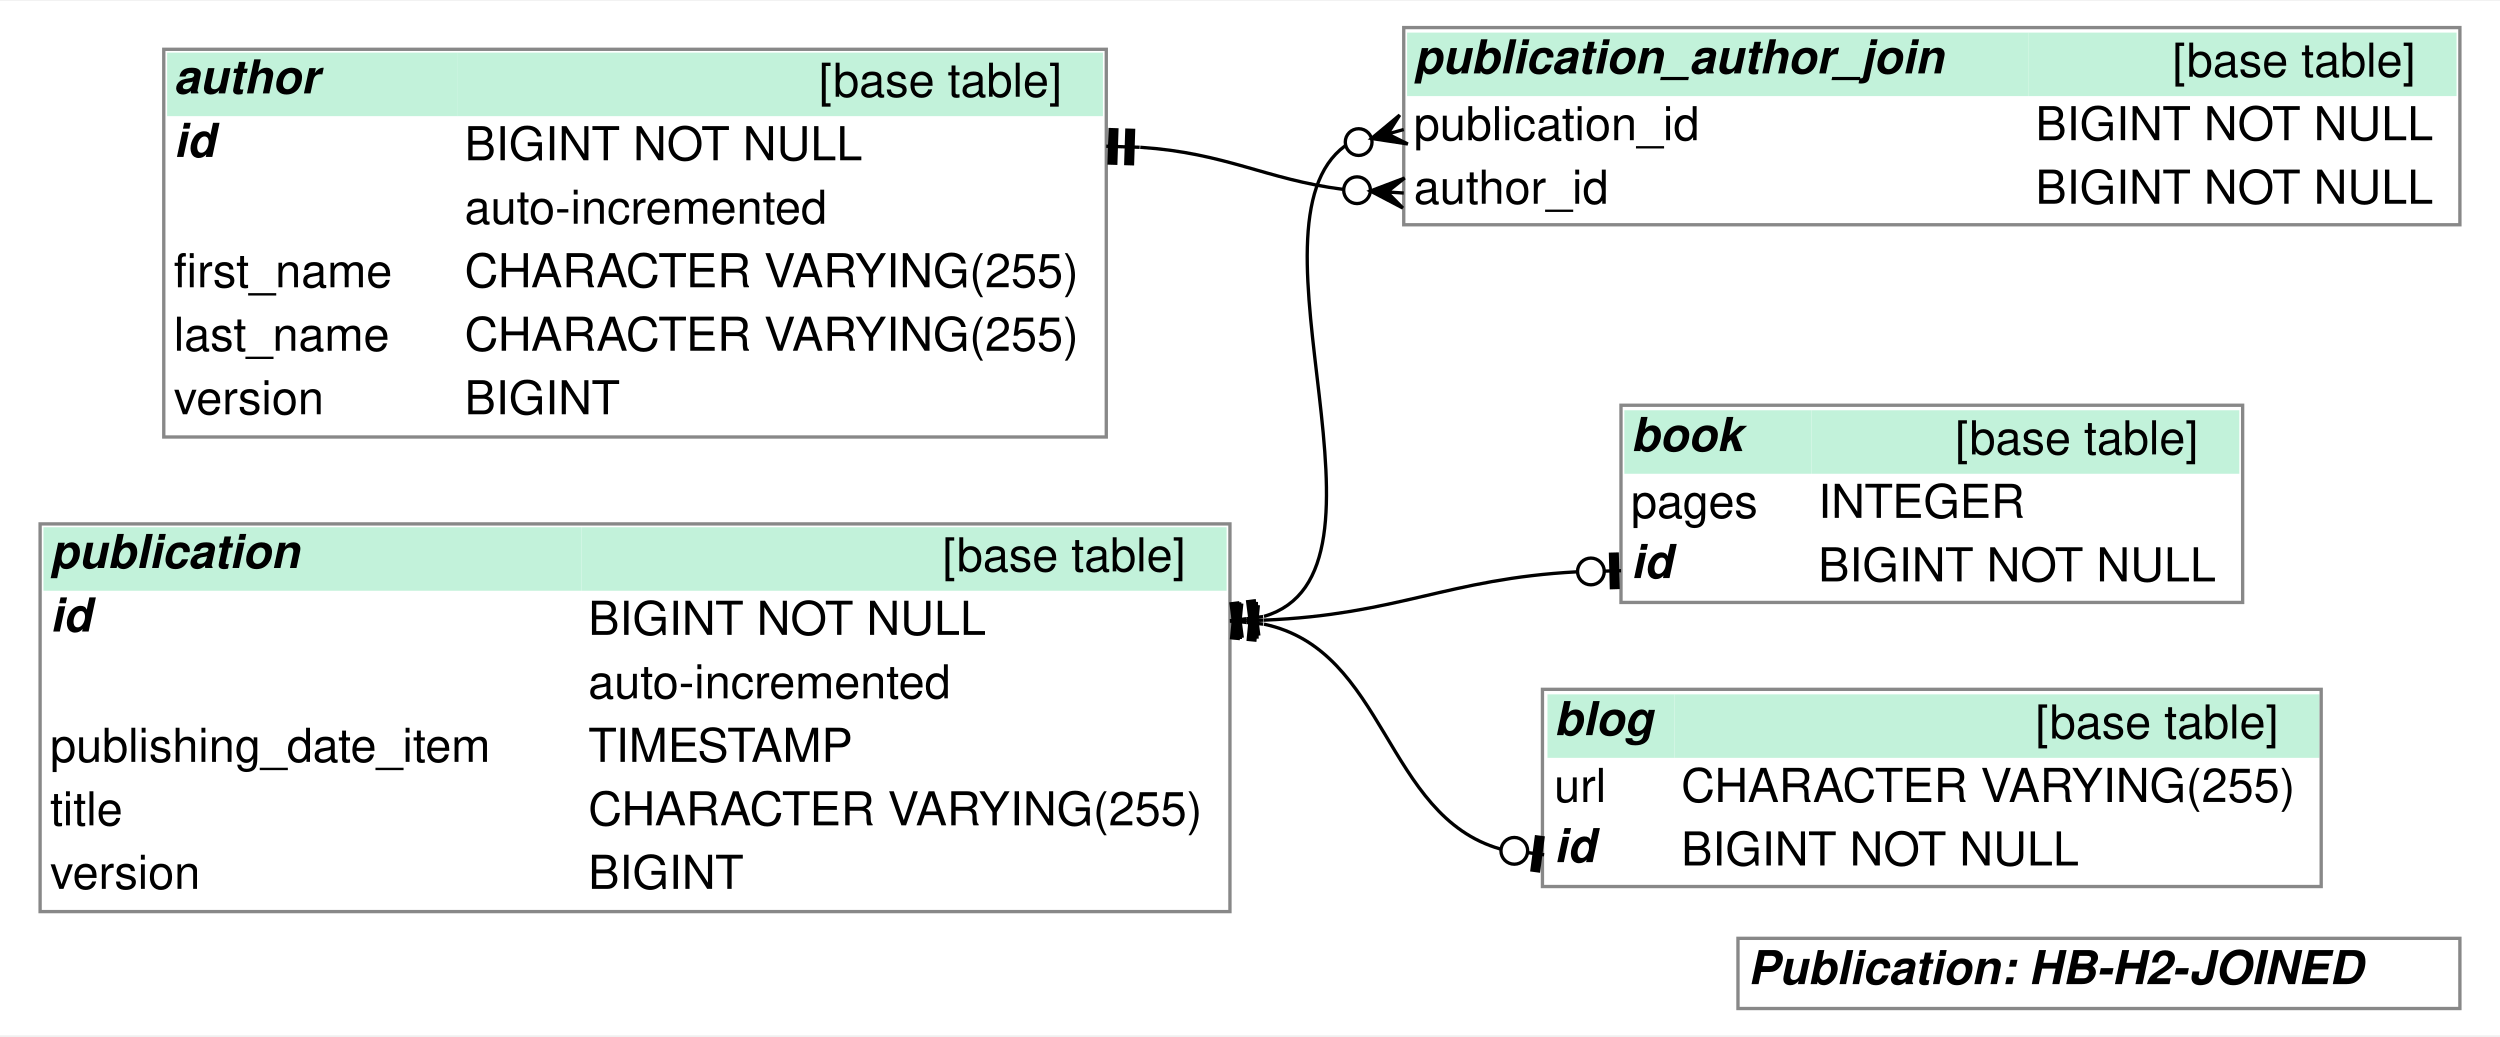
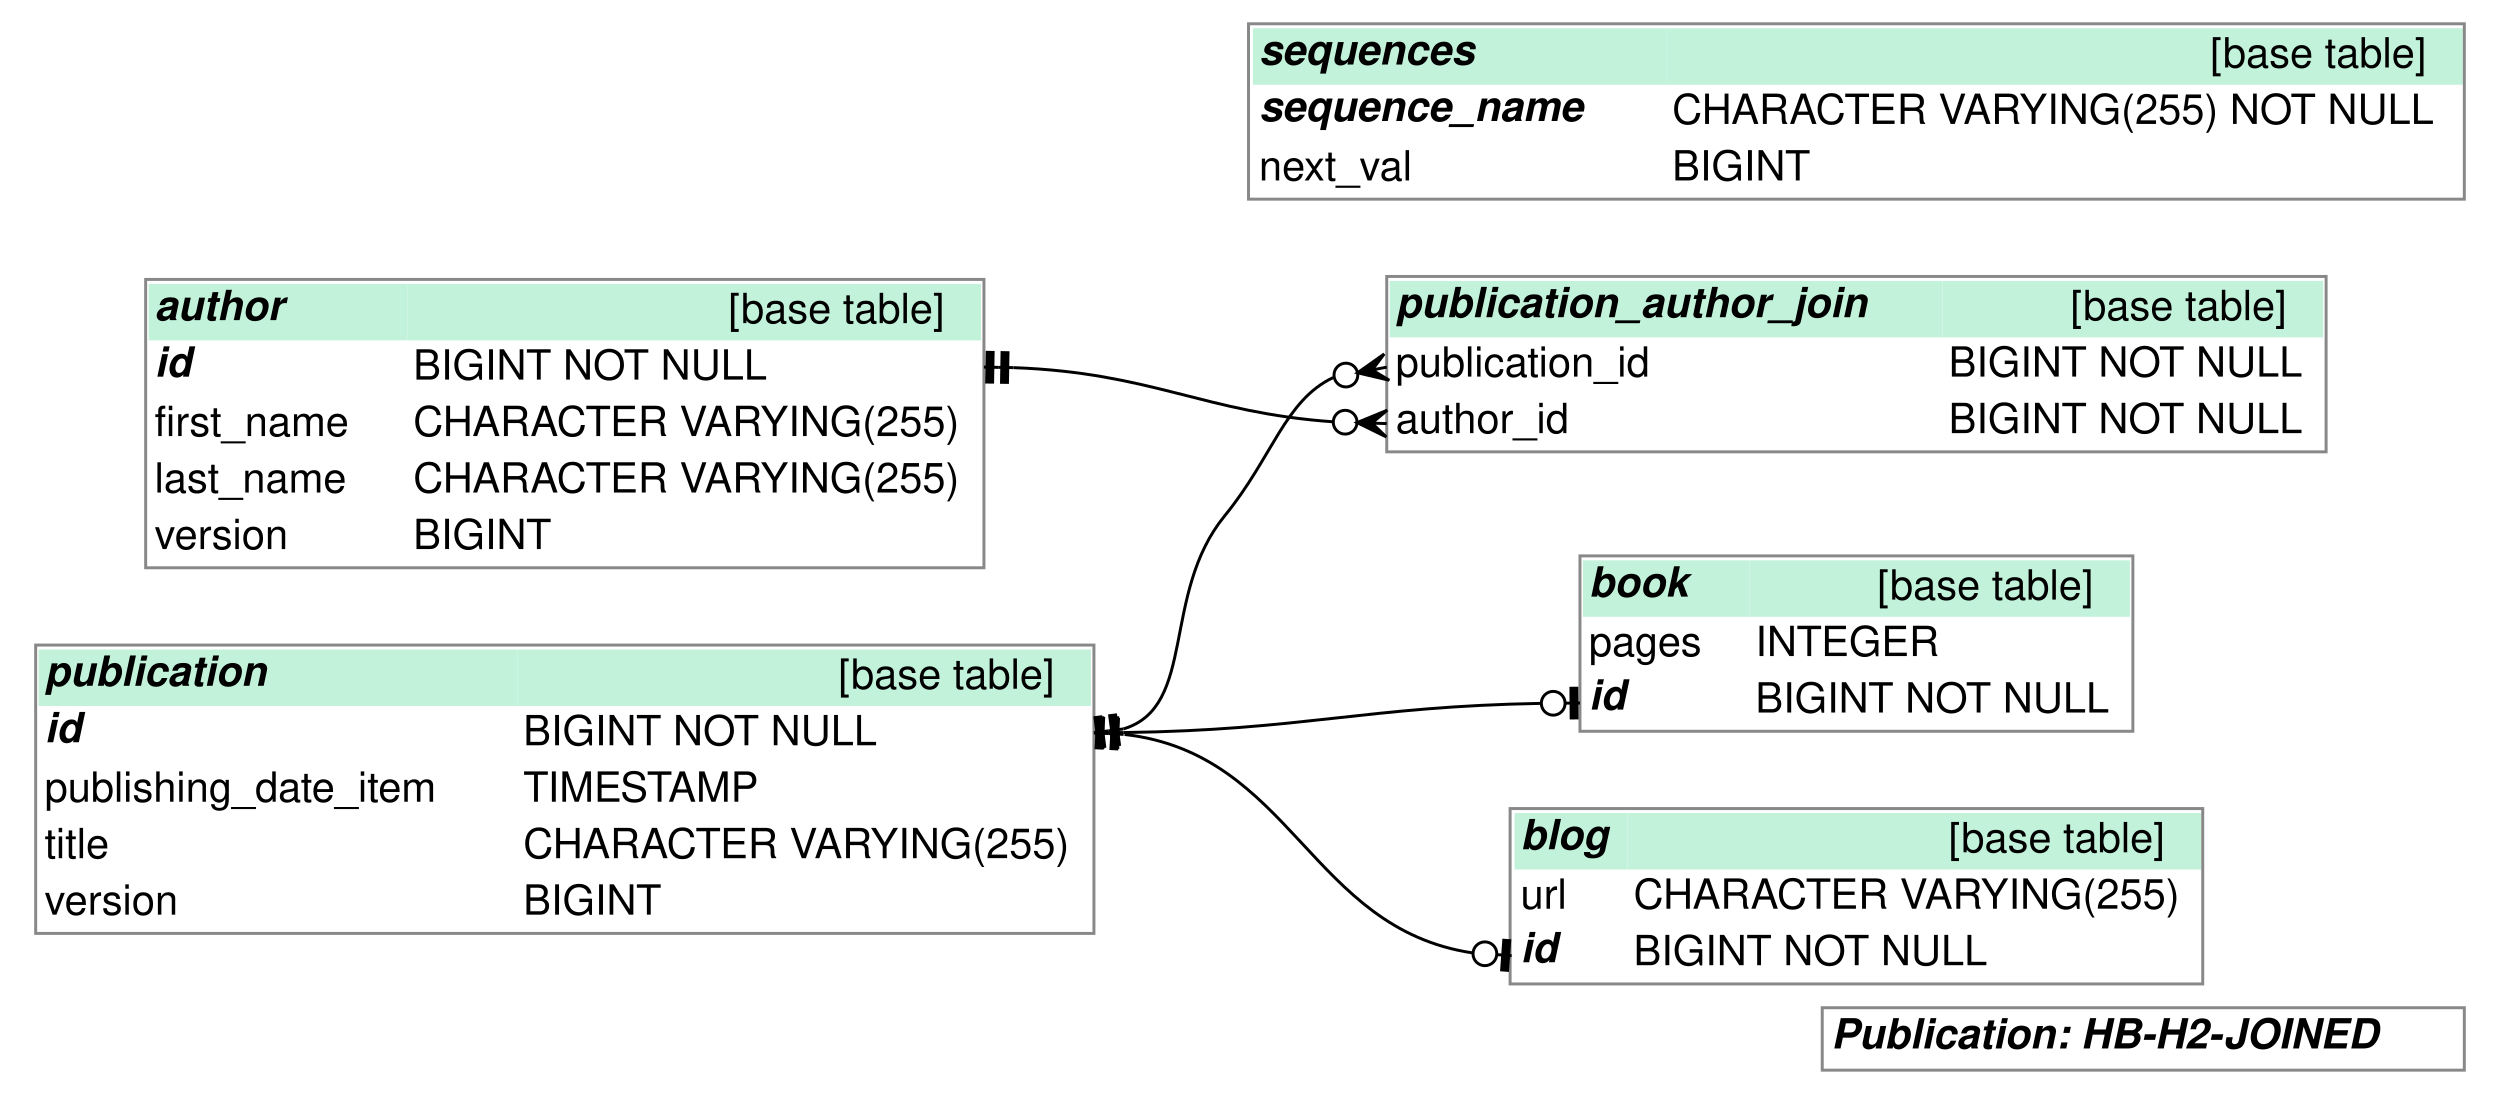
- <svg xmlns="http://www.w3.org/2000/svg" width="748pt" height="310pt" viewBox="0.00 0.00 748.00 309.50">
-   <g id="graph0" class="graph" transform="scale(1 1) rotate(0) translate(4 305.5)">
-     <polygon fill="white" stroke="transparent" points="-4,4 -4,-305.5 744,-305.5 744,4 -4,4" />
-     <text text-anchor="start" x="519" y="-11.3" font-family="Helvetica,sans-Serif" font-weight="bold" font-style="italic" font-size="14.00">Publication: HB-H2-JOINED</text>
-     <polygon fill="none" stroke="#888888" points="516,-4 516,-25 732,-25 732,-4 516,-4" />
+ <svg xmlns="http://www.w3.org/2000/svg" width="841pt" height="368pt" viewBox="0.00 0.00 841.00 368.00">
+   <g id="graph0" class="graph" transform="scale(1 1) rotate(0) translate(4 364)">
+     <polygon fill="white" stroke="transparent" points="-4,4 -4,-364 837,-364 837,4 -4,4" />
+     <text text-anchor="start" x="612" y="-11.3" font-family="Helvetica,sans-Serif" font-weight="bold" font-style="italic" font-size="14.00">Publication: HB-H2-JOINED</text>
+     <polygon fill="none" stroke="#888888" points="609,-4 609,-25 825,-25 825,-4 609,-4" />
    <g id="node1" class="node">
-       <polygon fill="#c2f2da" stroke="transparent" points="46,-271 46,-290 133,-290 133,-271 46,-271" />
-       <text text-anchor="start" x="48" y="-277.8" font-family="Helvetica,sans-Serif" font-weight="bold" font-style="italic" font-size="14.00">author</text>
-       <polygon fill="#c2f2da" stroke="transparent" points="133,-271 133,-290 326,-290 326,-271 133,-271" />
-       <text text-anchor="start" x="241" y="-276.8" font-family="Helvetica,sans-Serif" font-size="14.00">[base table]</text>
-       <text text-anchor="start" x="48" y="-258.8" font-family="Helvetica,sans-Serif" font-weight="bold" font-style="italic" font-size="14.00">id</text>
-       <text text-anchor="start" x="126" y="-257.8" font-family="Helvetica,sans-Serif" font-size="14.00"> </text>
-       <text text-anchor="start" x="135" y="-257.8" font-family="Helvetica,sans-Serif" font-size="14.00">BIGINT NOT NULL</text>
-       <text text-anchor="start" x="126" y="-238.8" font-family="Helvetica,sans-Serif" font-size="14.00"> </text>
-       <text text-anchor="start" x="135" y="-238.8" font-family="Helvetica,sans-Serif" font-size="14.00">auto-incremented</text>
-       <text text-anchor="start" x="48" y="-219.8" font-family="Helvetica,sans-Serif" font-size="14.00">first_name</text>
-       <text text-anchor="start" x="126" y="-219.8" font-family="Helvetica,sans-Serif" font-size="14.00"> </text>
-       <text text-anchor="start" x="135" y="-219.8" font-family="Helvetica,sans-Serif" font-size="14.00">CHARACTER VARYING(255)</text>
-       <text text-anchor="start" x="48" y="-200.8" font-family="Helvetica,sans-Serif" font-size="14.00">last_name</text>
-       <text text-anchor="start" x="126" y="-200.8" font-family="Helvetica,sans-Serif" font-size="14.00"> </text>
-       <text text-anchor="start" x="135" y="-200.8" font-family="Helvetica,sans-Serif" font-size="14.00">CHARACTER VARYING(255)</text>
-       <text text-anchor="start" x="48" y="-181.8" font-family="Helvetica,sans-Serif" font-size="14.00">version</text>
-       <text text-anchor="start" x="126" y="-181.8" font-family="Helvetica,sans-Serif" font-size="14.00"> </text>
-       <text text-anchor="start" x="135" y="-181.8" font-family="Helvetica,sans-Serif" font-size="14.00">BIGINT</text>
-       <polygon fill="none" stroke="#888888" points="45,-175 45,-291 327,-291 327,-175 45,-175" />
+       <polygon fill="#c2f2da" stroke="transparent" points="46,-249.5 46,-268.5 133,-268.5 133,-249.5 46,-249.5" />
+       <text text-anchor="start" x="48" y="-256.3" font-family="Helvetica,sans-Serif" font-weight="bold" font-style="italic" font-size="14.00">author</text>
+       <polygon fill="#c2f2da" stroke="transparent" points="133,-249.5 133,-268.5 326,-268.5 326,-249.5 133,-249.5" />
+       <text text-anchor="start" x="241" y="-255.3" font-family="Helvetica,sans-Serif" font-size="14.00">[base table]</text>
+       <text text-anchor="start" x="48" y="-237.3" font-family="Helvetica,sans-Serif" font-weight="bold" font-style="italic" font-size="14.00">id</text>
+       <text text-anchor="start" x="126" y="-236.3" font-family="Helvetica,sans-Serif" font-size="14.00"> </text>
+       <text text-anchor="start" x="135" y="-236.3" font-family="Helvetica,sans-Serif" font-size="14.00">BIGINT NOT NULL</text>
+       <text text-anchor="start" x="48" y="-217.3" font-family="Helvetica,sans-Serif" font-size="14.00">first_name</text>
+       <text text-anchor="start" x="126" y="-217.3" font-family="Helvetica,sans-Serif" font-size="14.00"> </text>
+       <text text-anchor="start" x="135" y="-217.3" font-family="Helvetica,sans-Serif" font-size="14.00">CHARACTER VARYING(255)</text>
+       <text text-anchor="start" x="48" y="-198.3" font-family="Helvetica,sans-Serif" font-size="14.00">last_name</text>
+       <text text-anchor="start" x="126" y="-198.3" font-family="Helvetica,sans-Serif" font-size="14.00"> </text>
+       <text text-anchor="start" x="135" y="-198.3" font-family="Helvetica,sans-Serif" font-size="14.00">CHARACTER VARYING(255)</text>
+       <text text-anchor="start" x="48" y="-179.3" font-family="Helvetica,sans-Serif" font-size="14.00">version</text>
+       <text text-anchor="start" x="126" y="-179.3" font-family="Helvetica,sans-Serif" font-size="14.00"> </text>
+       <text text-anchor="start" x="135" y="-179.3" font-family="Helvetica,sans-Serif" font-size="14.00">BIGINT</text>
+       <polygon fill="none" stroke="#888888" points="45,-173 45,-270 327,-270 327,-173 45,-173" />
    </g>
    <g id="node2" class="node">
-       <polygon fill="#c2f2da" stroke="transparent" points="417,-277 417,-296 603,-296 603,-277 417,-277" />
-       <text text-anchor="start" x="419" y="-283.8" font-family="Helvetica,sans-Serif" font-weight="bold" font-style="italic" font-size="14.00">publication_author_join</text>
-       <polygon fill="#c2f2da" stroke="transparent" points="603,-277 603,-296 731,-296 731,-277 603,-277" />
-       <text text-anchor="start" x="646" y="-282.8" font-family="Helvetica,sans-Serif" font-size="14.00">[base table]</text>
-       <text text-anchor="start" x="419" y="-263.8" font-family="Helvetica,sans-Serif" font-size="14.00">publication_id</text>
-       <text text-anchor="start" x="558" y="-263.8" font-family="Helvetica,sans-Serif" font-size="14.00"> </text>
-       <text text-anchor="start" x="605" y="-263.8" font-family="Helvetica,sans-Serif" font-size="14.00">BIGINT NOT NULL</text>
-       <text text-anchor="start" x="419" y="-244.8" font-family="Helvetica,sans-Serif" font-size="14.00">author_id</text>
-       <text text-anchor="start" x="558" y="-244.8" font-family="Helvetica,sans-Serif" font-size="14.00"> </text>
-       <text text-anchor="start" x="605" y="-244.8" font-family="Helvetica,sans-Serif" font-size="14.00">BIGINT NOT NULL</text>
-       <polygon fill="none" stroke="#888888" points="416,-238.5 416,-297.5 732,-297.5 732,-238.5 416,-238.5" />
+       <polygon fill="#c2f2da" stroke="transparent" points="463.5,-250.5 463.5,-269.5 649.5,-269.5 649.5,-250.5 463.5,-250.5" />
+       <text text-anchor="start" x="465.5" y="-257.3" font-family="Helvetica,sans-Serif" font-weight="bold" font-style="italic" font-size="14.00">publication_author_join</text>
+       <polygon fill="#c2f2da" stroke="transparent" points="649.5,-250.5 649.5,-269.5 777.5,-269.5 777.5,-250.5 649.5,-250.5" />
+       <text text-anchor="start" x="692.5" y="-256.3" font-family="Helvetica,sans-Serif" font-size="14.00">[base table]</text>
+       <text text-anchor="start" x="465.5" y="-237.3" font-family="Helvetica,sans-Serif" font-size="14.00">publication_id</text>
+       <text text-anchor="start" x="604.5" y="-237.3" font-family="Helvetica,sans-Serif" font-size="14.00"> </text>
+       <text text-anchor="start" x="651.5" y="-237.3" font-family="Helvetica,sans-Serif" font-size="14.00">BIGINT NOT NULL</text>
+       <text text-anchor="start" x="465.5" y="-218.3" font-family="Helvetica,sans-Serif" font-size="14.00">author_id</text>
+       <text text-anchor="start" x="604.5" y="-218.3" font-family="Helvetica,sans-Serif" font-size="14.00"> </text>
+       <text text-anchor="start" x="651.5" y="-218.3" font-family="Helvetica,sans-Serif" font-size="14.00">BIGINT NOT NULL</text>
+       <polygon fill="none" stroke="#888888" points="462.5,-212 462.5,-271 778.5,-271 778.5,-212 462.5,-212" />
    </g>
    <g id="edge1" class="edge">
-       <path fill="none" stroke="black" d="M397.8,-249.1C374.8,-252.04 362.91,-259.98 337.16,-261.68" />
-       <polygon fill="black" stroke="black" points="406.02,-248.6 416.27,-252.49 411.01,-248.3 416,-248 416,-248 416,-248 411.01,-248.3 415.73,-243.51 406.02,-248.6 406.02,-248.6" />
-       <ellipse fill="none" stroke="black" cx="402.03" cy="-248.84" rx="4" ry="4" />
-       <polygon fill="black" stroke="black" points="328.16,-266.97 327.84,-256.97 329.84,-256.91 330.16,-266.9 328.16,-266.97" />
-       <polyline fill="none" stroke="black" points="327,-262 332,-261.84 " />
-       <polygon fill="black" stroke="black" points="333.16,-266.81 332.84,-256.81 334.84,-256.75 335.16,-266.74 333.16,-266.81" />
-       <polyline fill="none" stroke="black" points="332,-261.84 336.99,-261.68 " />
+       <path fill="none" stroke="black" d="M444.41,-222.11C401.15,-225.15 383.58,-238.6 337.05,-240.32" />
+       <polygon fill="black" stroke="black" points="452.51,-221.84 462.65,-226 457.5,-221.67 462.5,-221.5 462.5,-221.5 462.5,-221.5 457.5,-221.67 462.35,-217 452.51,-221.84 452.51,-221.84" />
+       <ellipse fill="none" stroke="black" cx="448.51" cy="-221.97" rx="4" ry="4" />
+       <polygon fill="black" stroke="black" points="328.09,-245.48 327.91,-235.48 329.91,-235.45 330.09,-245.44 328.09,-245.48" />
+       <polyline fill="none" stroke="black" points="327,-240.5 332,-240.41 " />
+       <polygon fill="black" stroke="black" points="333.09,-245.39 332.91,-235.39 334.91,-235.36 335.09,-245.35 333.09,-245.39" />
+       <polyline fill="none" stroke="black" points="332,-240.41 337,-240.32 " />
    </g>
    <g id="node5" class="node">
-       <polygon fill="#c2f2da" stroke="transparent" points="9,-129 9,-148 170,-148 170,-129 9,-129" />
-       <text text-anchor="start" x="11" y="-135.8" font-family="Helvetica,sans-Serif" font-weight="bold" font-style="italic" font-size="14.00">publication</text>
-       <polygon fill="#c2f2da" stroke="transparent" points="170,-129 170,-148 363,-148 363,-129 170,-129" />
-       <text text-anchor="start" x="278" y="-134.8" font-family="Helvetica,sans-Serif" font-size="14.00">[base table]</text>
-       <text text-anchor="start" x="11" y="-116.8" font-family="Helvetica,sans-Serif" font-weight="bold" font-style="italic" font-size="14.00">id</text>
-       <text text-anchor="start" x="163" y="-115.8" font-family="Helvetica,sans-Serif" font-size="14.00"> </text>
-       <text text-anchor="start" x="172" y="-115.8" font-family="Helvetica,sans-Serif" font-size="14.00">BIGINT NOT NULL</text>
-       <text text-anchor="start" x="163" y="-96.8" font-family="Helvetica,sans-Serif" font-size="14.00"> </text>
-       <text text-anchor="start" x="172" y="-96.8" font-family="Helvetica,sans-Serif" font-size="14.00">auto-incremented</text>
-       <text text-anchor="start" x="11" y="-77.8" font-family="Helvetica,sans-Serif" font-size="14.00">publishing_date_item</text>
-       <text text-anchor="start" x="163" y="-77.8" font-family="Helvetica,sans-Serif" font-size="14.00"> </text>
-       <text text-anchor="start" x="172" y="-77.8" font-family="Helvetica,sans-Serif" font-size="14.00">TIMESTAMP</text>
-       <text text-anchor="start" x="11" y="-58.8" font-family="Helvetica,sans-Serif" font-size="14.00">title</text>
-       <text text-anchor="start" x="163" y="-58.8" font-family="Helvetica,sans-Serif" font-size="14.00"> </text>
-       <text text-anchor="start" x="172" y="-58.8" font-family="Helvetica,sans-Serif" font-size="14.00">CHARACTER VARYING(255)</text>
-       <text text-anchor="start" x="11" y="-39.8" font-family="Helvetica,sans-Serif" font-size="14.00">version</text>
-       <text text-anchor="start" x="163" y="-39.8" font-family="Helvetica,sans-Serif" font-size="14.00"> </text>
-       <text text-anchor="start" x="172" y="-39.8" font-family="Helvetica,sans-Serif" font-size="14.00">BIGINT</text>
-       <polygon fill="none" stroke="#888888" points="8,-33 8,-149 364,-149 364,-33 8,-33" />
+       <polygon fill="#c2f2da" stroke="transparent" points="9,-126.5 9,-145.5 170,-145.5 170,-126.5 9,-126.5" />
+       <text text-anchor="start" x="11" y="-133.3" font-family="Helvetica,sans-Serif" font-weight="bold" font-style="italic" font-size="14.00">publication</text>
+       <polygon fill="#c2f2da" stroke="transparent" points="170,-126.5 170,-145.5 363,-145.5 363,-126.5 170,-126.5" />
+       <text text-anchor="start" x="278" y="-132.3" font-family="Helvetica,sans-Serif" font-size="14.00">[base table]</text>
+       <text text-anchor="start" x="11" y="-114.3" font-family="Helvetica,sans-Serif" font-weight="bold" font-style="italic" font-size="14.00">id</text>
+       <text text-anchor="start" x="163" y="-113.3" font-family="Helvetica,sans-Serif" font-size="14.00"> </text>
+       <text text-anchor="start" x="172" y="-113.3" font-family="Helvetica,sans-Serif" font-size="14.00">BIGINT NOT NULL</text>
+       <text text-anchor="start" x="11" y="-94.3" font-family="Helvetica,sans-Serif" font-size="14.00">publishing_date_item</text>
+       <text text-anchor="start" x="163" y="-94.3" font-family="Helvetica,sans-Serif" font-size="14.00"> </text>
+       <text text-anchor="start" x="172" y="-94.3" font-family="Helvetica,sans-Serif" font-size="14.00">TIMESTAMP</text>
+       <text text-anchor="start" x="11" y="-75.3" font-family="Helvetica,sans-Serif" font-size="14.00">title</text>
+       <text text-anchor="start" x="163" y="-75.3" font-family="Helvetica,sans-Serif" font-size="14.00"> </text>
+       <text text-anchor="start" x="172" y="-75.3" font-family="Helvetica,sans-Serif" font-size="14.00">CHARACTER VARYING(255)</text>
+       <text text-anchor="start" x="11" y="-56.3" font-family="Helvetica,sans-Serif" font-size="14.00">version</text>
+       <text text-anchor="start" x="163" y="-56.3" font-family="Helvetica,sans-Serif" font-size="14.00"> </text>
+       <text text-anchor="start" x="172" y="-56.3" font-family="Helvetica,sans-Serif" font-size="14.00">BIGINT</text>
+       <polygon fill="none" stroke="#888888" points="8,-50 8,-147 364,-147 364,-50 8,-50" />
    </g>
    <g id="edge4" class="edge">
-       <path fill="none" stroke="black" d="M398.45,-262.11C365.95,-238.2 418.36,-134.22 374.18,-121.32" />
-       <polygon fill="black" stroke="black" points="406.37,-264.32 414.79,-271.33 411.18,-265.66 416,-267 416,-267 416,-267 411.18,-265.66 417.21,-262.67 406.37,-264.32 406.37,-264.32" />
-       <ellipse fill="none" stroke="black" cx="402.51" cy="-263.24" rx="4" ry="4" />
-       <polygon fill="black" stroke="black" points="364.35,-125.09 365.63,-115.17 367.62,-115.43 366.33,-125.34 364.35,-125.09" />
-       <polyline fill="none" stroke="black" points="364,-120 368.96,-120.64 " />
-       <polygon fill="black" stroke="black" points="369.31,-125.73 370.59,-115.81 372.58,-116.07 371.29,-125.98 369.31,-125.73" />
-       <polyline fill="none" stroke="black" points="368.96,-120.64 373.92,-121.28 " />
+       <path fill="none" stroke="black" d="M444.49,-236.99C428.23,-229.33 424.09,-210.18 408,-190.5 386.46,-164.15 398.69,-126.22 373.92,-118.79" />
+       <polygon fill="black" stroke="black" points="452.68,-238.59 461.64,-244.92 457.59,-239.54 462.5,-240.5 462.5,-240.5 462.5,-240.5 457.59,-239.54 463.36,-236.08 452.68,-238.59 452.68,-238.59" />
+       <ellipse fill="none" stroke="black" cx="448.76" cy="-237.83" rx="4" ry="4" />
+       <polygon fill="black" stroke="black" points="364.35,-122.59 365.64,-112.67 367.62,-112.93 366.33,-122.85 364.35,-122.59" />
+       <polyline fill="none" stroke="black" points="364,-117.5 368.96,-118.15 " />
+       <polygon fill="black" stroke="black" points="369.3,-123.23 370.6,-113.32 372.58,-113.57 371.29,-123.49 369.3,-123.23" />
+       <polyline fill="none" stroke="black" points="368.96,-118.15 373.92,-118.79 " />
    </g>
    <g id="node3" class="node">
-       <polygon fill="#c2f2da" stroke="transparent" points="459,-79 459,-98 497,-98 497,-79 459,-79" />
-       <text text-anchor="start" x="461" y="-85.8" font-family="Helvetica,sans-Serif" font-weight="bold" font-style="italic" font-size="14.00">blog</text>
-       <polygon fill="#c2f2da" stroke="transparent" points="497,-79 497,-98 690,-98 690,-79 497,-79" />
-       <text text-anchor="start" x="605" y="-84.8" font-family="Helvetica,sans-Serif" font-size="14.00">[base table]</text>
-       <text text-anchor="start" x="461" y="-65.8" font-family="Helvetica,sans-Serif" font-size="14.00">url</text>
-       <text text-anchor="start" x="487" y="-65.8" font-family="Helvetica,sans-Serif" font-size="14.00"> </text>
-       <text text-anchor="start" x="499" y="-65.8" font-family="Helvetica,sans-Serif" font-size="14.00">CHARACTER VARYING(255)</text>
-       <text text-anchor="start" x="461" y="-47.8" font-family="Helvetica,sans-Serif" font-weight="bold" font-style="italic" font-size="14.00">id</text>
-       <text text-anchor="start" x="487" y="-46.8" font-family="Helvetica,sans-Serif" font-size="14.00"> </text>
-       <text text-anchor="start" x="499" y="-46.8" font-family="Helvetica,sans-Serif" font-size="14.00">BIGINT NOT NULL</text>
-       <polygon fill="none" stroke="#888888" points="457.5,-40.5 457.5,-99.5 690.5,-99.5 690.5,-40.5 457.5,-40.5" />
+       <polygon fill="#c2f2da" stroke="transparent" points="505.5,-71.5 505.5,-90.5 543.5,-90.5 543.5,-71.5 505.5,-71.5" />
+       <text text-anchor="start" x="507.5" y="-78.3" font-family="Helvetica,sans-Serif" font-weight="bold" font-style="italic" font-size="14.00">blog</text>
+       <polygon fill="#c2f2da" stroke="transparent" points="543.5,-71.5 543.5,-90.5 736.5,-90.5 736.5,-71.5 543.5,-71.5" />
+       <text text-anchor="start" x="651.5" y="-77.3" font-family="Helvetica,sans-Serif" font-size="14.00">[base table]</text>
+       <text text-anchor="start" x="507.5" y="-58.3" font-family="Helvetica,sans-Serif" font-size="14.00">url</text>
+       <text text-anchor="start" x="533.5" y="-58.3" font-family="Helvetica,sans-Serif" font-size="14.00"> </text>
+       <text text-anchor="start" x="545.5" y="-58.3" font-family="Helvetica,sans-Serif" font-size="14.00">CHARACTER VARYING(255)</text>
+       <text text-anchor="start" x="507.5" y="-40.3" font-family="Helvetica,sans-Serif" font-weight="bold" font-style="italic" font-size="14.00">id</text>
+       <text text-anchor="start" x="533.5" y="-39.3" font-family="Helvetica,sans-Serif" font-size="14.00"> </text>
+       <text text-anchor="start" x="545.5" y="-39.3" font-family="Helvetica,sans-Serif" font-size="14.00">BIGINT NOT NULL</text>
+       <polygon fill="none" stroke="#888888" points="504,-33 504,-92 737,-92 737,-33 504,-33" />
    </g>
    <g id="edge2" class="edge">
-       <path fill="none" stroke="black" d="M444.89,-51.73C410.21,-61.67 410.84,-111.3 374.17,-119" />
-       <polygon fill="black" stroke="black" points="456.35,-45.17 457.66,-55.09 455.68,-55.35 454.37,-45.44 456.35,-45.17" />
-       <polyline fill="none" stroke="black" points="458,-50 453.04,-50.65 " />
-       <ellipse fill="none" stroke="black" cx="449.08" cy="-51.18" rx="4" ry="4" />
-       <polygon fill="black" stroke="black" points="365.49,-124.88 364.5,-114.93 366.49,-114.73 367.48,-124.68 365.49,-124.88" />
-       <polyline fill="none" stroke="black" points="364,-120 368.98,-119.51 " />
-       <polygon fill="black" stroke="black" points="370.46,-124.39 369.48,-114.44 371.47,-114.24 372.45,-124.19 370.46,-124.39" />
-       <polyline fill="none" stroke="black" points="368.98,-119.51 373.95,-119.02 " />
+       <path fill="none" stroke="black" d="M491.31,-43.45C436.7,-51.66 430.62,-110.52 374.3,-116.93" />
+       <polygon fill="black" stroke="black" points="503.14,-37.58 503.86,-47.56 501.87,-47.7 501.15,-37.73 503.14,-37.58" />
+       <polyline fill="none" stroke="black" points="504.5,-42.5 499.51,-42.86 " />
+       <ellipse fill="none" stroke="black" cx="495.52" cy="-43.15" rx="4" ry="4" />
+       <polygon fill="black" stroke="black" points="365.27,-122.44 364.72,-112.45 366.72,-112.34 367.27,-122.33 365.27,-122.44" />
+       <polyline fill="none" stroke="black" points="364,-117.5 368.99,-117.23 " />
+       <polygon fill="black" stroke="black" points="370.27,-122.16 369.72,-112.18 371.71,-112.07 372.26,-122.05 370.27,-122.16" />
+       <polyline fill="none" stroke="black" points="368.99,-117.23 373.98,-116.95 " />
    </g>
    <g id="node4" class="node">
-       <polygon fill="#c2f2da" stroke="transparent" points="482,-164 482,-183 538,-183 538,-164 482,-164" />
-       <text text-anchor="start" x="484" y="-170.8" font-family="Helvetica,sans-Serif" font-weight="bold" font-style="italic" font-size="14.00">book</text>
-       <polygon fill="#c2f2da" stroke="transparent" points="538,-164 538,-183 666,-183 666,-164 538,-164" />
-       <text text-anchor="start" x="581" y="-169.8" font-family="Helvetica,sans-Serif" font-size="14.00">[base table]</text>
-       <text text-anchor="start" x="484" y="-150.8" font-family="Helvetica,sans-Serif" font-size="14.00">pages</text>
-       <text text-anchor="start" x="531" y="-150.8" font-family="Helvetica,sans-Serif" font-size="14.00"> </text>
-       <text text-anchor="start" x="540" y="-150.8" font-family="Helvetica,sans-Serif" font-size="14.00">INTEGER</text>
-       <text text-anchor="start" x="484" y="-132.8" font-family="Helvetica,sans-Serif" font-weight="bold" font-style="italic" font-size="14.00">id</text>
-       <text text-anchor="start" x="531" y="-131.8" font-family="Helvetica,sans-Serif" font-size="14.00"> </text>
-       <text text-anchor="start" x="540" y="-131.8" font-family="Helvetica,sans-Serif" font-size="14.00">BIGINT NOT NULL</text>
-       <polygon fill="none" stroke="#888888" points="481,-125.5 481,-184.5 667,-184.5 667,-125.5 481,-125.5" />
+       <polygon fill="#c2f2da" stroke="transparent" points="528.5,-156.5 528.5,-175.5 584.5,-175.5 584.5,-156.5 528.5,-156.5" />
+       <text text-anchor="start" x="530.5" y="-163.3" font-family="Helvetica,sans-Serif" font-weight="bold" font-style="italic" font-size="14.00">book</text>
+       <polygon fill="#c2f2da" stroke="transparent" points="584.5,-156.5 584.5,-175.5 712.5,-175.5 712.5,-156.5 584.5,-156.5" />
+       <text text-anchor="start" x="627.5" y="-162.3" font-family="Helvetica,sans-Serif" font-size="14.00">[base table]</text>
+       <text text-anchor="start" x="530.5" y="-143.3" font-family="Helvetica,sans-Serif" font-size="14.00">pages</text>
+       <text text-anchor="start" x="577.5" y="-143.3" font-family="Helvetica,sans-Serif" font-size="14.00"> </text>
+       <text text-anchor="start" x="586.5" y="-143.3" font-family="Helvetica,sans-Serif" font-size="14.00">INTEGER</text>
+       <text text-anchor="start" x="530.5" y="-125.3" font-family="Helvetica,sans-Serif" font-weight="bold" font-style="italic" font-size="14.00">id</text>
+       <text text-anchor="start" x="577.5" y="-124.3" font-family="Helvetica,sans-Serif" font-size="14.00"> </text>
+       <text text-anchor="start" x="586.5" y="-124.3" font-family="Helvetica,sans-Serif" font-size="14.00">BIGINT NOT NULL</text>
+       <polygon fill="none" stroke="#888888" points="527.5,-118 527.5,-177 713.5,-177 713.5,-118 527.5,-118" />
    </g>
    <g id="edge3" class="edge">
-       <path fill="none" stroke="black" d="M467.79,-134.66C429.16,-132.59 414,-121.79 374.1,-120.2" />
-       <polygon fill="black" stroke="black" points="480.13,-129.98 479.87,-139.97 477.87,-139.92 478.13,-129.92 480.13,-129.98" />
-       <polyline fill="none" stroke="black" points="481,-135 476,-134.87 " />
-       <ellipse fill="none" stroke="black" cx="472" cy="-134.77" rx="4" ry="4" />
-       <polygon fill="black" stroke="black" points="364.9,-125.02 365.1,-115.02 367.1,-115.06 366.9,-125.06 364.9,-125.02" />
-       <polyline fill="none" stroke="black" points="364,-120 369,-120.1 " />
-       <polygon fill="black" stroke="black" points="369.9,-125.12 370.1,-115.12 372.1,-115.16 371.9,-125.15 369.9,-125.12" />
-       <polyline fill="none" stroke="black" points="369,-120.1 374,-120.19 " />
+       <path fill="none" stroke="black" d="M514.47,-127.39C455.41,-126.34 434.39,-118.37 374.04,-117.57" />
+       <polygon fill="black" stroke="black" points="526.54,-122.49 526.46,-132.49 524.46,-132.47 524.54,-122.47 526.54,-122.49" />
+       <polyline fill="none" stroke="black" points="527.5,-127.5 522.5,-127.46 " />
+       <ellipse fill="none" stroke="black" cx="518.5" cy="-127.42" rx="4" ry="4" />
+       <polygon fill="black" stroke="black" points="364.97,-122.51 365.03,-112.51 367.03,-112.52 366.97,-122.52 364.97,-122.51" />
+       <polyline fill="none" stroke="black" points="364,-117.5 369,-117.53 " />
+       <polygon fill="black" stroke="black" points="369.97,-122.54 370.03,-112.54 372.03,-112.55 371.97,-122.55 369.97,-122.54" />
+       <polyline fill="none" stroke="black" points="369,-117.53 374,-117.57 " />
+     </g>
+     <g id="node6" class="node">
+       <polygon fill="#c2f2da" stroke="transparent" points="417.5,-335.5 417.5,-354.5 556.5,-354.5 556.5,-335.5 417.5,-335.5" />
+       <text text-anchor="start" x="419.5" y="-342.3" font-family="Helvetica,sans-Serif" font-weight="bold" font-style="italic" font-size="14.00">sequences</text>
+       <polygon fill="#c2f2da" stroke="transparent" points="556.5,-335.5 556.5,-354.5 824.5,-354.5 824.5,-335.5 556.5,-335.5" />
+       <text text-anchor="start" x="739.5" y="-341.3" font-family="Helvetica,sans-Serif" font-size="14.00">[base table]</text>
+       <text text-anchor="start" x="419.5" y="-323.3" font-family="Helvetica,sans-Serif" font-weight="bold" font-style="italic" font-size="14.00">sequence_name</text>
+       <text text-anchor="start" x="549.5" y="-322.3" font-family="Helvetica,sans-Serif" font-size="14.00"> </text>
+       <text text-anchor="start" x="558.5" y="-322.3" font-family="Helvetica,sans-Serif" font-size="14.00">CHARACTER VARYING(255) NOT NULL</text>
+       <text text-anchor="start" x="419.5" y="-303.3" font-family="Helvetica,sans-Serif" font-size="14.00">next_val</text>
+       <text text-anchor="start" x="549.5" y="-303.3" font-family="Helvetica,sans-Serif" font-size="14.00"> </text>
+       <text text-anchor="start" x="558.5" y="-303.3" font-family="Helvetica,sans-Serif" font-size="14.00">BIGINT</text>
+       <polygon fill="none" stroke="#888888" points="416,-297 416,-356 825,-356 825,-297 416,-297" />
    </g>
  </g>
</svg>
